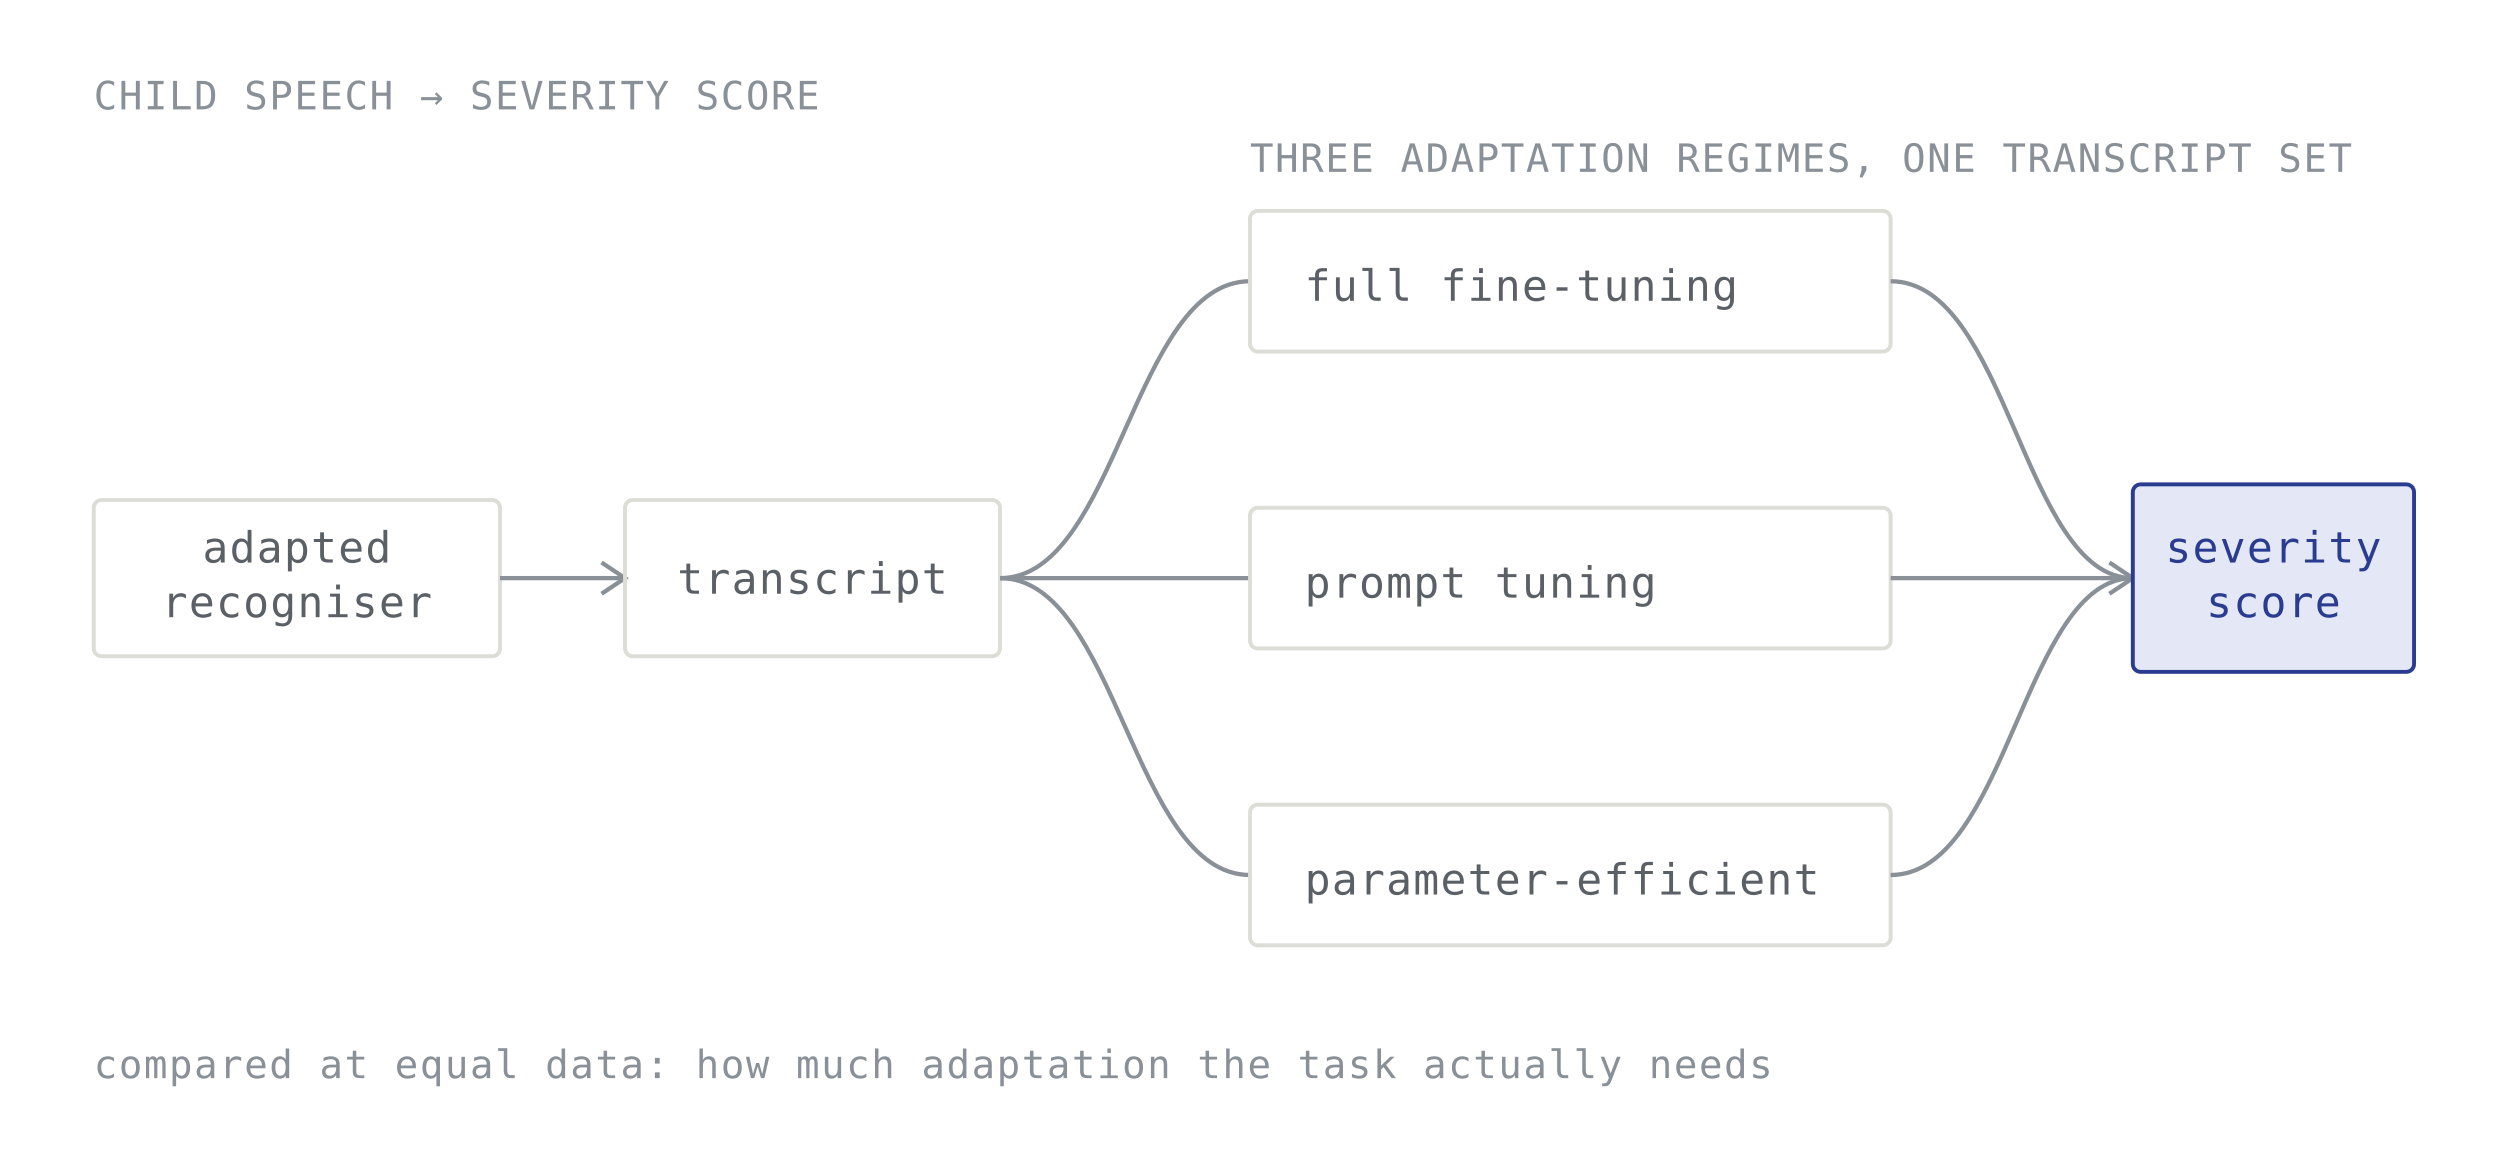
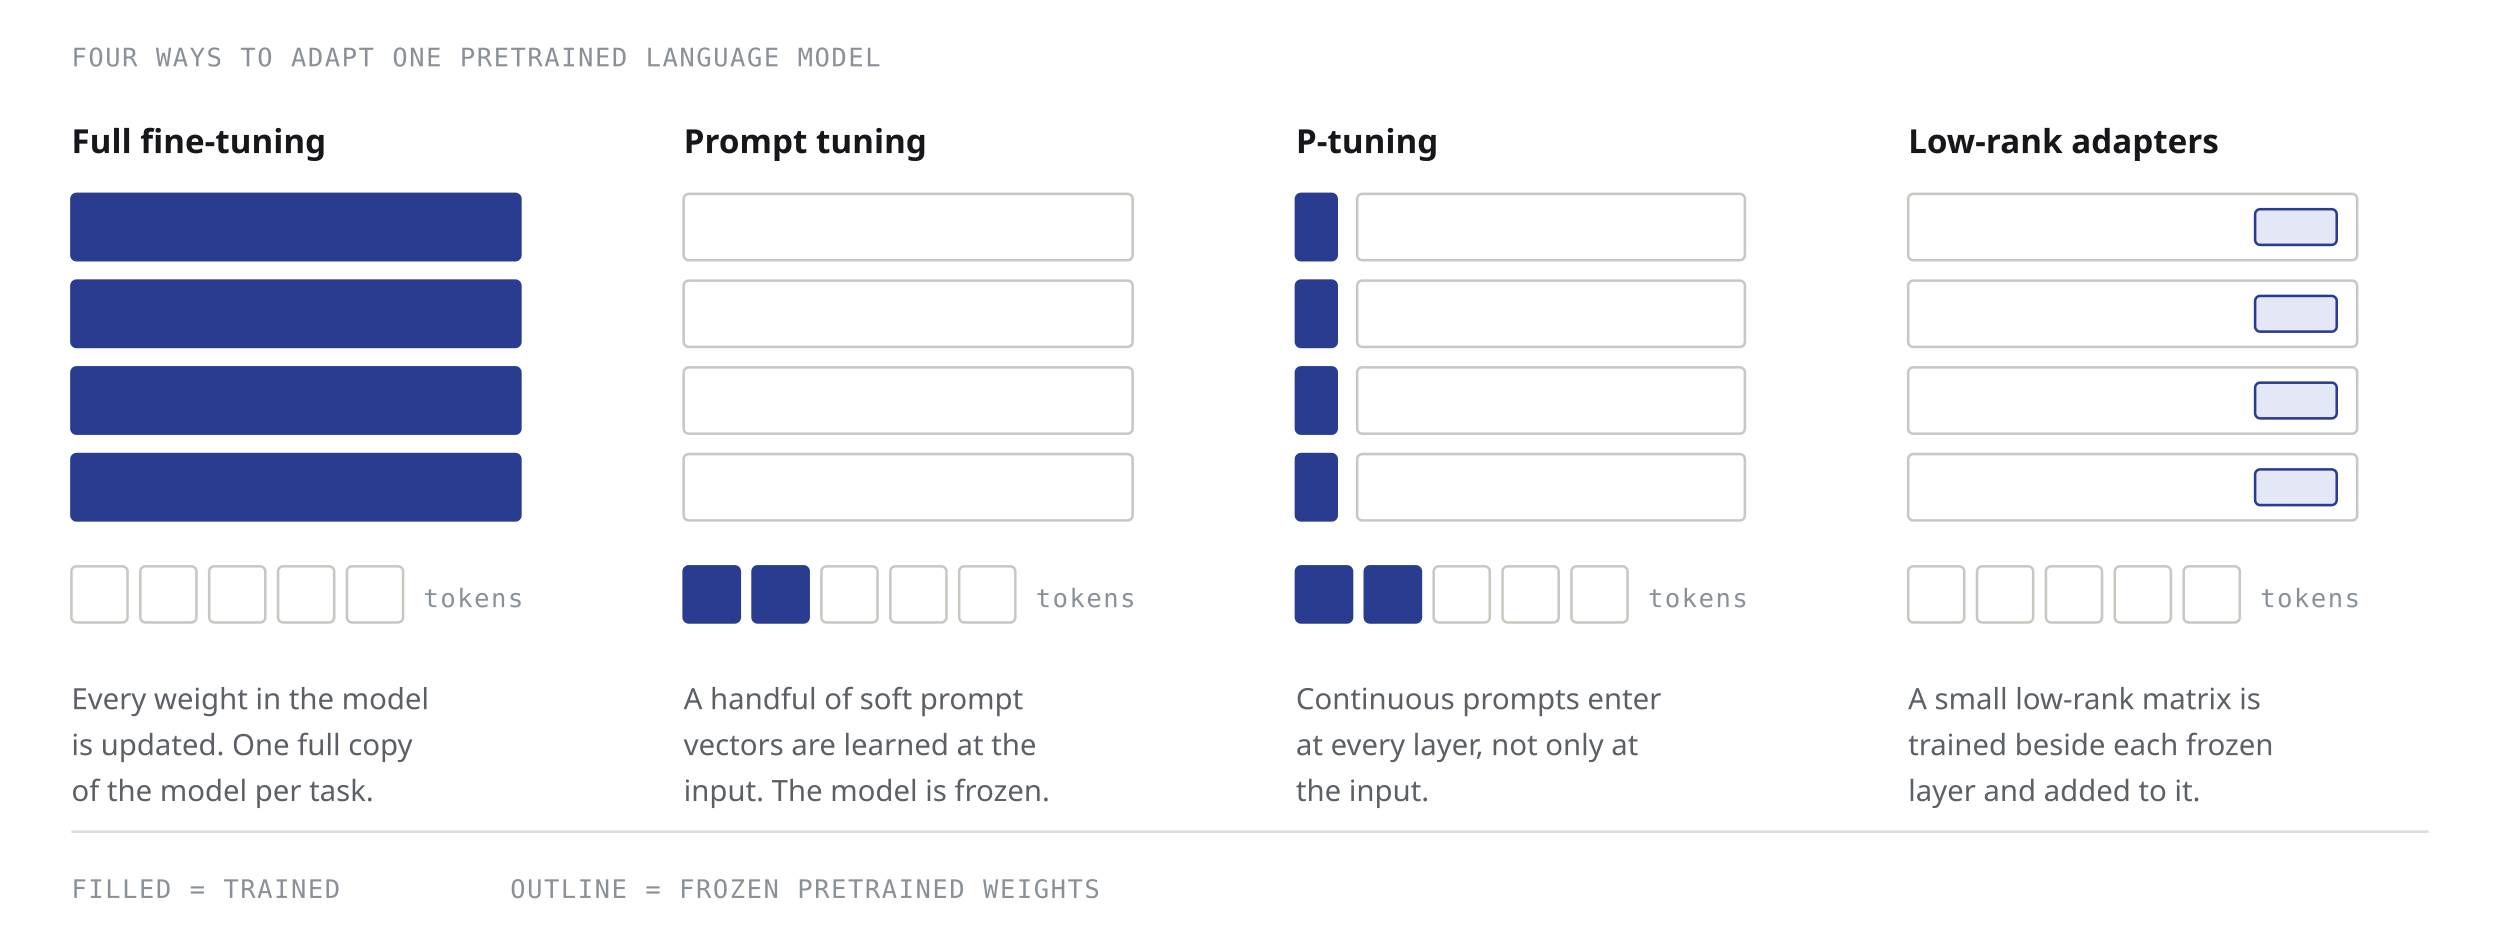
- <svg xmlns="http://www.w3.org/2000/svg" viewBox="0 0 640 300" role="img" aria-label="A child's speech is transcribed by an adapted recogniser, then a language model adapted in one of three ways — full fine-tuning, prompt tuning, or parameter-efficient adaptation — predicts a social communication severity score.">
+ <svg xmlns="http://www.w3.org/2000/svg" viewBox="0 0 980 372" role="img" aria-label="Four ways to adapt a pretrained language model, compared by what actually gets trained. Full fine-tuning updates every layer. Prompt tuning trains only soft prompt vectors at the input. P-tuning inserts continuous prompts at every layer. LoRA trains small low-rank adapters inside each layer. In the last three the pretrained weights stay frozen.">
  <style>
-     .lbl  { font: 11px "IBM Plex Mono", monospace; fill: #5B6066; letter-spacing: .03em; }
-     .dim  { font: 10px "IBM Plex Mono", monospace; fill: #8A9098; letter-spacing: .04em; }
-     .box  { fill: none; stroke: #DBDDD6; }
-     .out  { fill: #E3E7F6; stroke: #2A3C8F; }
-     .outt { font: 11px "IBM Plex Mono", monospace; fill: #2A3C8F; letter-spacing: .03em; }
-     .arr  { stroke: #8A9098; fill: none; stroke-width: 1.1; }
-     @media (prefers-color-scheme: dark) {
-       .lbl  { fill: #9BA1A8; }
-       .dim  { fill: #6E747C; }
-       .box  { stroke: #2A2E35; }
-       .out  { fill: #1D2338; stroke: #92A6F2; }
-       .outt { fill: #92A6F2; }
-       .arr  { stroke: #6E747C; }
-     }
+     .ttl  { font: 600 13px "IBM Plex Sans", system-ui, sans-serif; fill: #15171B; }
+     .sub  { font: 11.5px "IBM Plex Sans", system-ui, sans-serif; fill: #5B6066; }
+     .lbl  { font: 10px "IBM Plex Mono", monospace; fill: #8A9098; letter-spacing: .06em; }
+     .frozen  { fill: none; stroke: #C6C9C1; }
+     .trained { fill: #2A3C8F; stroke: #2A3C8F; }
+     .tint    { fill: #E3E7F6; stroke: #2A3C8F; }
+     .rule    { stroke: #DBDDD6; }
  </style>
-   <text class="dim" x="24" y="28">CHILD SPEECH → SEVERITY SCORE</text>
-   <rect class="box" x="24" y="128" width="104" height="40" rx="2" />
-   <text class="lbl" x="76" y="144" text-anchor="middle">adapted</text>
-   <text class="lbl" x="76" y="158" text-anchor="middle">recogniser</text>
-   <path class="arr" d="M128 148 L 160 148" />
-   <path class="arr" d="M154 144 L 160 148 L 154 152" />
-   <rect class="box" x="160" y="128" width="96" height="40" rx="2" />
-   <text class="lbl" x="208" y="152" text-anchor="middle">transcript</text>
-   <g class="arr">
-     <path d="M256 148 C 286 148, 290 72,  320 72" />
-     <path d="M256 148 C 286 148, 290 148, 320 148" />
-     <path d="M256 148 C 286 148, 290 224, 320 224" />
+   <text class="lbl" x="28" y="26">FOUR WAYS TO ADAPT ONE PRETRAINED LANGUAGE MODEL</text>
+   <text class="lbl" x="28" y="352">FILLED = TRAINED</text>
+   <text class="lbl" x="200" y="352">OUTLINE = FROZEN PRETRAINED WEIGHTS</text>
+   <line class="rule" x1="28" y1="326" x2="952" y2="326" />
+   <text class="ttl" x="28" y="60">Full fine-tuning</text>
+   <g>
+     <rect class="trained" x="28" y="76" width="176" height="26" rx="2" />
+     <rect class="trained" x="28" y="110" width="176" height="26" rx="2" />
+     <rect class="trained" x="28" y="144" width="176" height="26" rx="2" />
+     <rect class="trained" x="28" y="178" width="176" height="26" rx="2" />
  </g>
-   <text class="dim" x="320" y="44">THREE ADAPTATION REGIMES, ONE TRANSCRIPT SET</text>
-   <rect class="box" x="320" y="54" width="164" height="36" rx="2" />
-   <text class="lbl" x="334" y="77">full fine-tuning</text>
-   <rect class="box" x="320" y="130" width="164" height="36" rx="2" />
-   <text class="lbl" x="334" y="153">prompt tuning</text>
-   <rect class="box" x="320" y="206" width="164" height="36" rx="2" />
-   <text class="lbl" x="334" y="229">parameter-efficient</text>
-   <g class="arr">
-     <path d="M484 72  C 514 72,  518 148, 546 148" />
-     <path d="M484 148 L 546 148" />
-     <path d="M484 224 C 514 224, 518 148, 546 148" />
-     <path d="M540 144 L 546 148 L 540 152" />
+   <g>
+     <rect class="frozen" x="28" y="222" width="22" height="22" rx="2" />
+     <rect class="frozen" x="55" y="222" width="22" height="22" rx="2" />
+     <rect class="frozen" x="82" y="222" width="22" height="22" rx="2" />
+     <rect class="frozen" x="109" y="222" width="22" height="22" rx="2" />
+     <rect class="frozen" x="136" y="222" width="22" height="22" rx="2" />
  </g>
-   <rect class="out" x="546" y="124" width="72" height="48" rx="2" />
-   <text class="outt" x="582" y="144" text-anchor="middle">severity</text>
-   <text class="outt" x="582" y="158" text-anchor="middle">score</text>
-   <text class="dim" x="24" y="276">compared at equal data: how much adaptation the task actually needs</text>
+   <text class="lbl" x="166" y="238">tokens</text>
+   <text class="sub" x="28" y="278">Every weight in the model</text>
+   <text class="sub" x="28" y="296">is updated. One full copy</text>
+   <text class="sub" x="28" y="314">of the model per task.</text>
+   <text class="ttl" x="268" y="60">Prompt tuning</text>
+   <g>
+     <rect class="frozen" x="268" y="76" width="176" height="26" rx="2" />
+     <rect class="frozen" x="268" y="110" width="176" height="26" rx="2" />
+     <rect class="frozen" x="268" y="144" width="176" height="26" rx="2" />
+     <rect class="frozen" x="268" y="178" width="176" height="26" rx="2" />
+   </g>
+   <g>
+     <rect class="trained" x="268" y="222" width="22" height="22" rx="2" />
+     <rect class="trained" x="295" y="222" width="22" height="22" rx="2" />
+     <rect class="frozen" x="322" y="222" width="22" height="22" rx="2" />
+     <rect class="frozen" x="349" y="222" width="22" height="22" rx="2" />
+     <rect class="frozen" x="376" y="222" width="22" height="22" rx="2" />
+   </g>
+   <text class="lbl" x="406" y="238">tokens</text>
+   <text class="sub" x="268" y="278">A handful of soft prompt</text>
+   <text class="sub" x="268" y="296">vectors are learned at the</text>
+   <text class="sub" x="268" y="314">input. The model is frozen.</text>
+   <text class="ttl" x="508" y="60">P-tuning</text>
+   <g>
+     <rect class="frozen" x="532" y="76" width="152" height="26" rx="2" />
+     <rect class="frozen" x="532" y="110" width="152" height="26" rx="2" />
+     <rect class="frozen" x="532" y="144" width="152" height="26" rx="2" />
+     <rect class="frozen" x="532" y="178" width="152" height="26" rx="2" />
+     <rect class="trained" x="508" y="76" width="16" height="26" rx="2" />
+     <rect class="trained" x="508" y="110" width="16" height="26" rx="2" />
+     <rect class="trained" x="508" y="144" width="16" height="26" rx="2" />
+     <rect class="trained" x="508" y="178" width="16" height="26" rx="2" />
+   </g>
+   <g>
+     <rect class="trained" x="508" y="222" width="22" height="22" rx="2" />
+     <rect class="trained" x="535" y="222" width="22" height="22" rx="2" />
+     <rect class="frozen" x="562" y="222" width="22" height="22" rx="2" />
+     <rect class="frozen" x="589" y="222" width="22" height="22" rx="2" />
+     <rect class="frozen" x="616" y="222" width="22" height="22" rx="2" />
+   </g>
+   <text class="lbl" x="646" y="238">tokens</text>
+   <text class="sub" x="508" y="278">Continuous prompts enter</text>
+   <text class="sub" x="508" y="296">at every layer, not only at</text>
+   <text class="sub" x="508" y="314">the input.</text>
+   <text class="ttl" x="748" y="60">Low-rank adapters</text>
+   <g>
+     <rect class="frozen" x="748" y="76" width="176" height="26" rx="2" />
+     <rect class="frozen" x="748" y="110" width="176" height="26" rx="2" />
+     <rect class="frozen" x="748" y="144" width="176" height="26" rx="2" />
+     <rect class="frozen" x="748" y="178" width="176" height="26" rx="2" />
+     <rect class="tint" x="884" y="82" width="32" height="14" rx="2" />
+     <rect class="tint" x="884" y="116" width="32" height="14" rx="2" />
+     <rect class="tint" x="884" y="150" width="32" height="14" rx="2" />
+     <rect class="tint" x="884" y="184" width="32" height="14" rx="2" />
+   </g>
+   <g>
+     <rect class="frozen" x="748" y="222" width="22" height="22" rx="2" />
+     <rect class="frozen" x="775" y="222" width="22" height="22" rx="2" />
+     <rect class="frozen" x="802" y="222" width="22" height="22" rx="2" />
+     <rect class="frozen" x="829" y="222" width="22" height="22" rx="2" />
+     <rect class="frozen" x="856" y="222" width="22" height="22" rx="2" />
+   </g>
+   <text class="lbl" x="886" y="238">tokens</text>
+   <text class="sub" x="748" y="278">A small low-rank matrix is</text>
+   <text class="sub" x="748" y="296">trained beside each frozen</text>
+   <text class="sub" x="748" y="314">layer and added to it.</text>
</svg>
